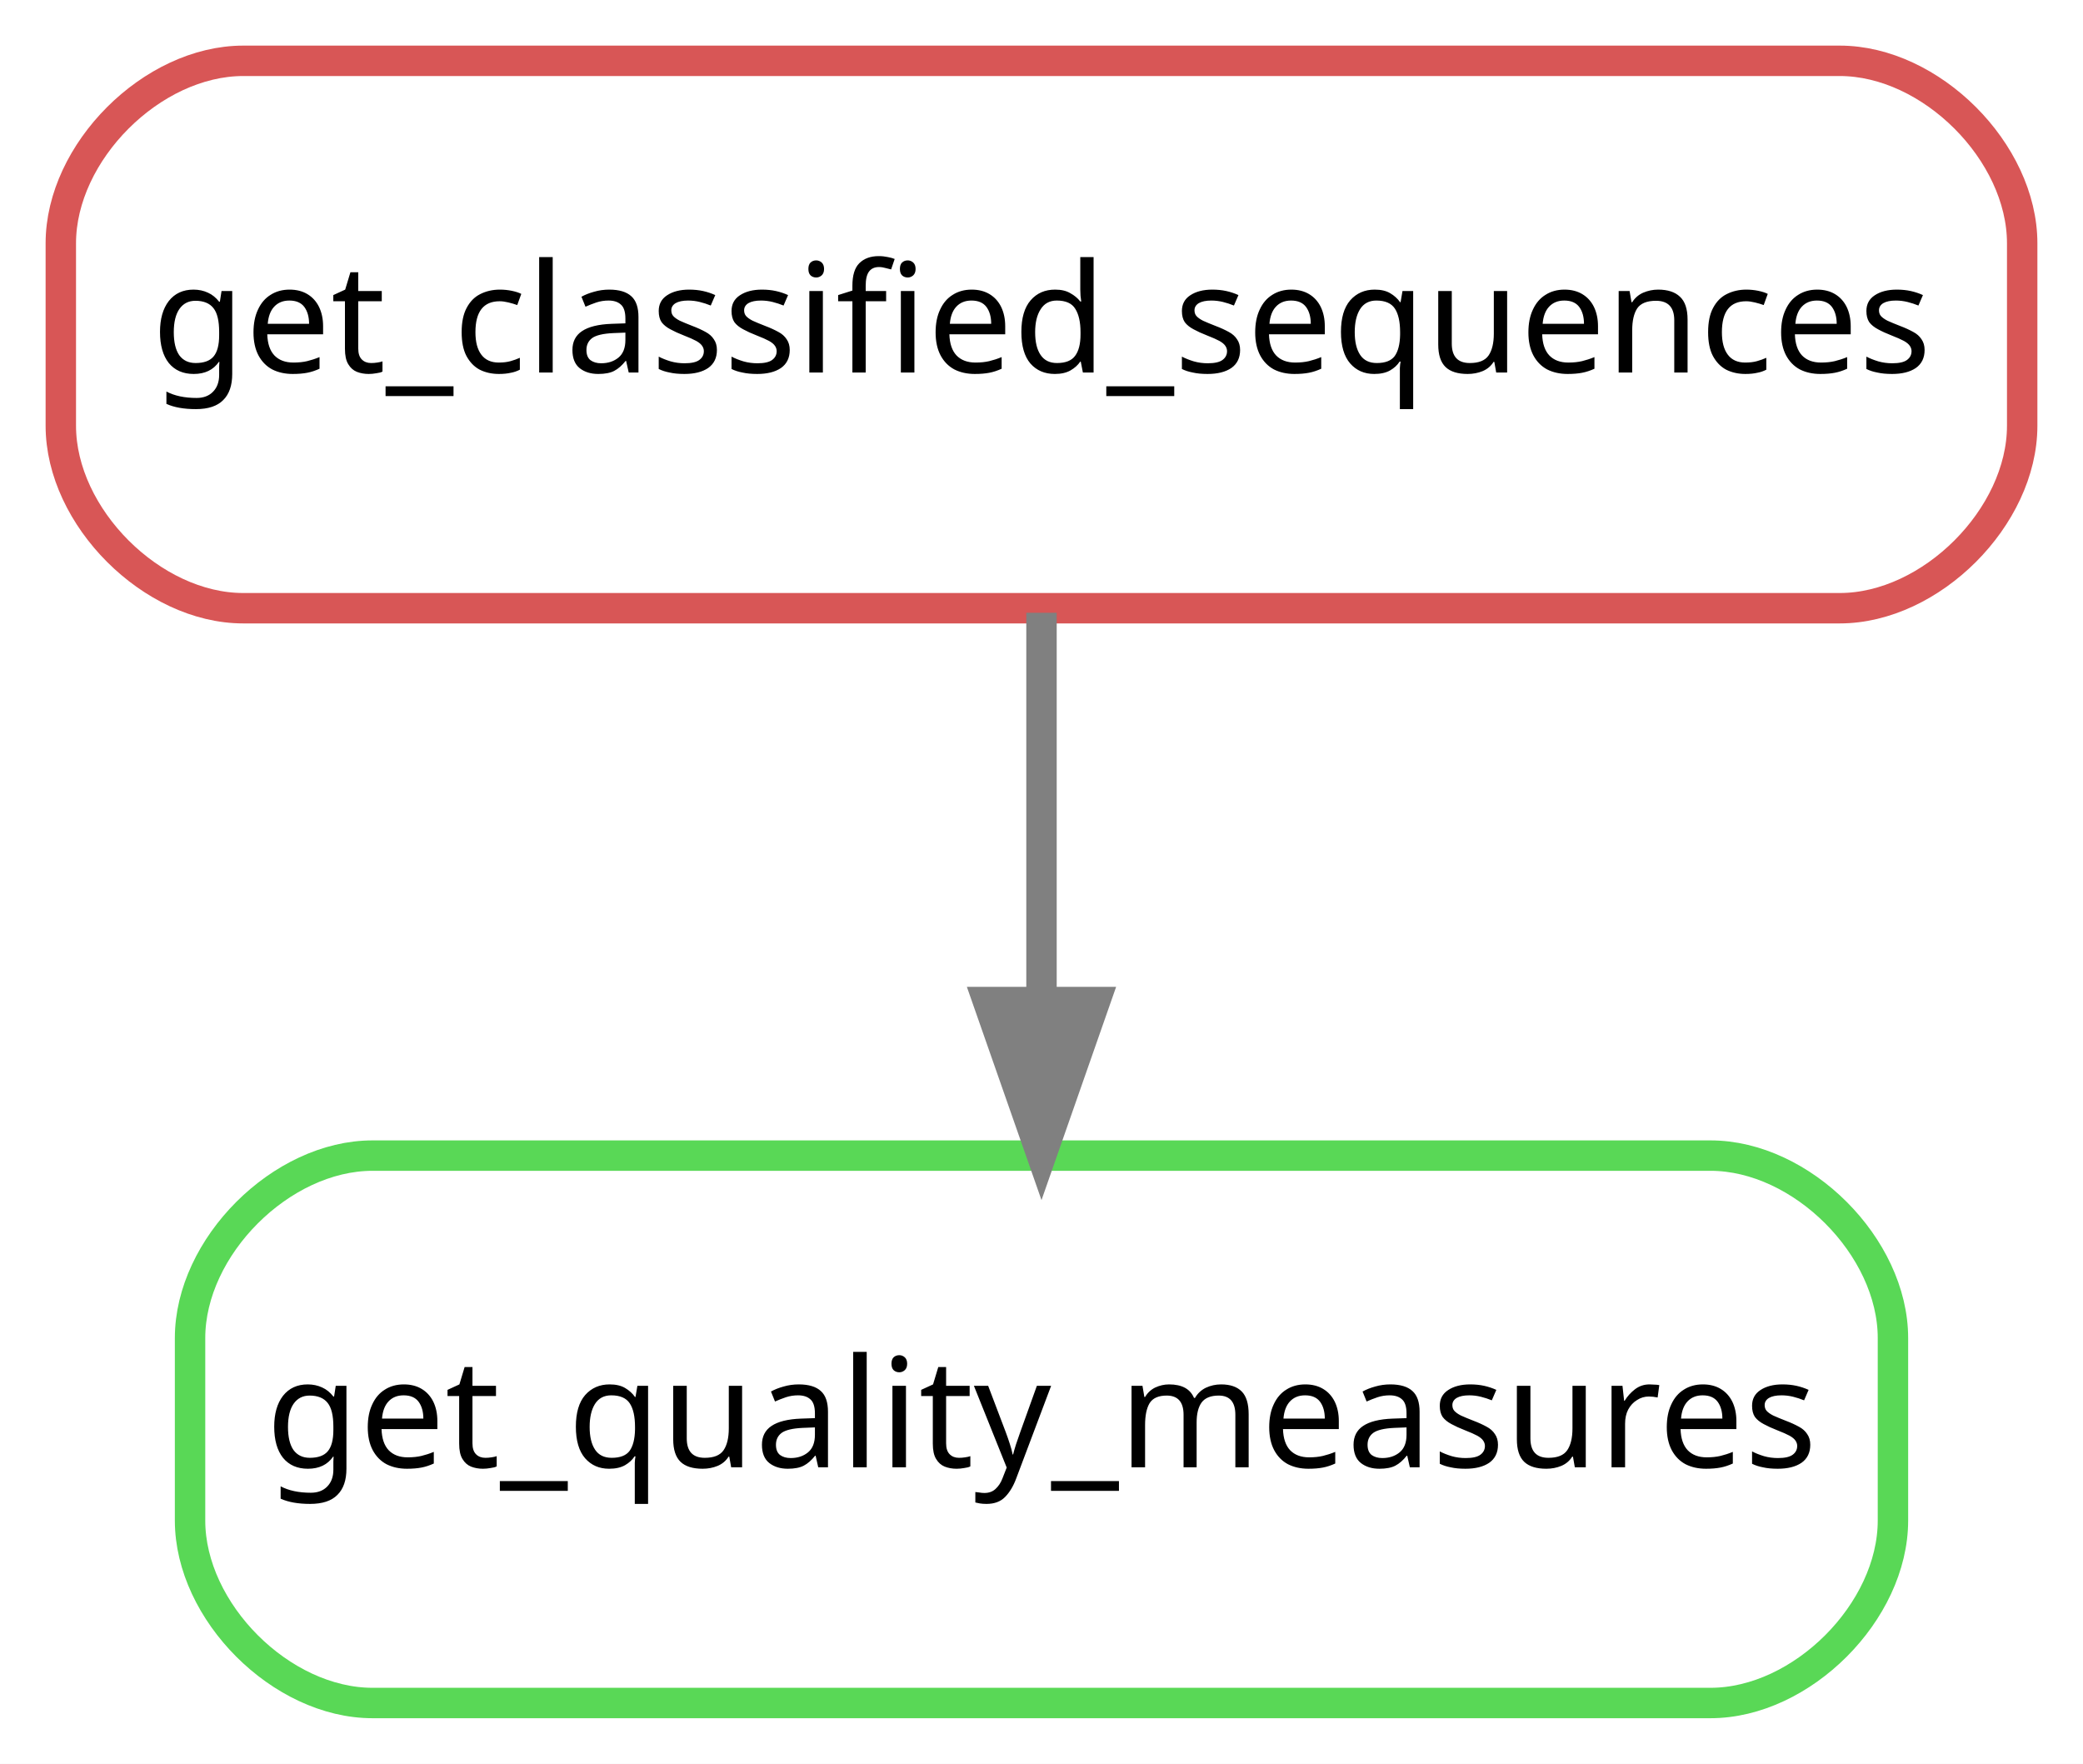
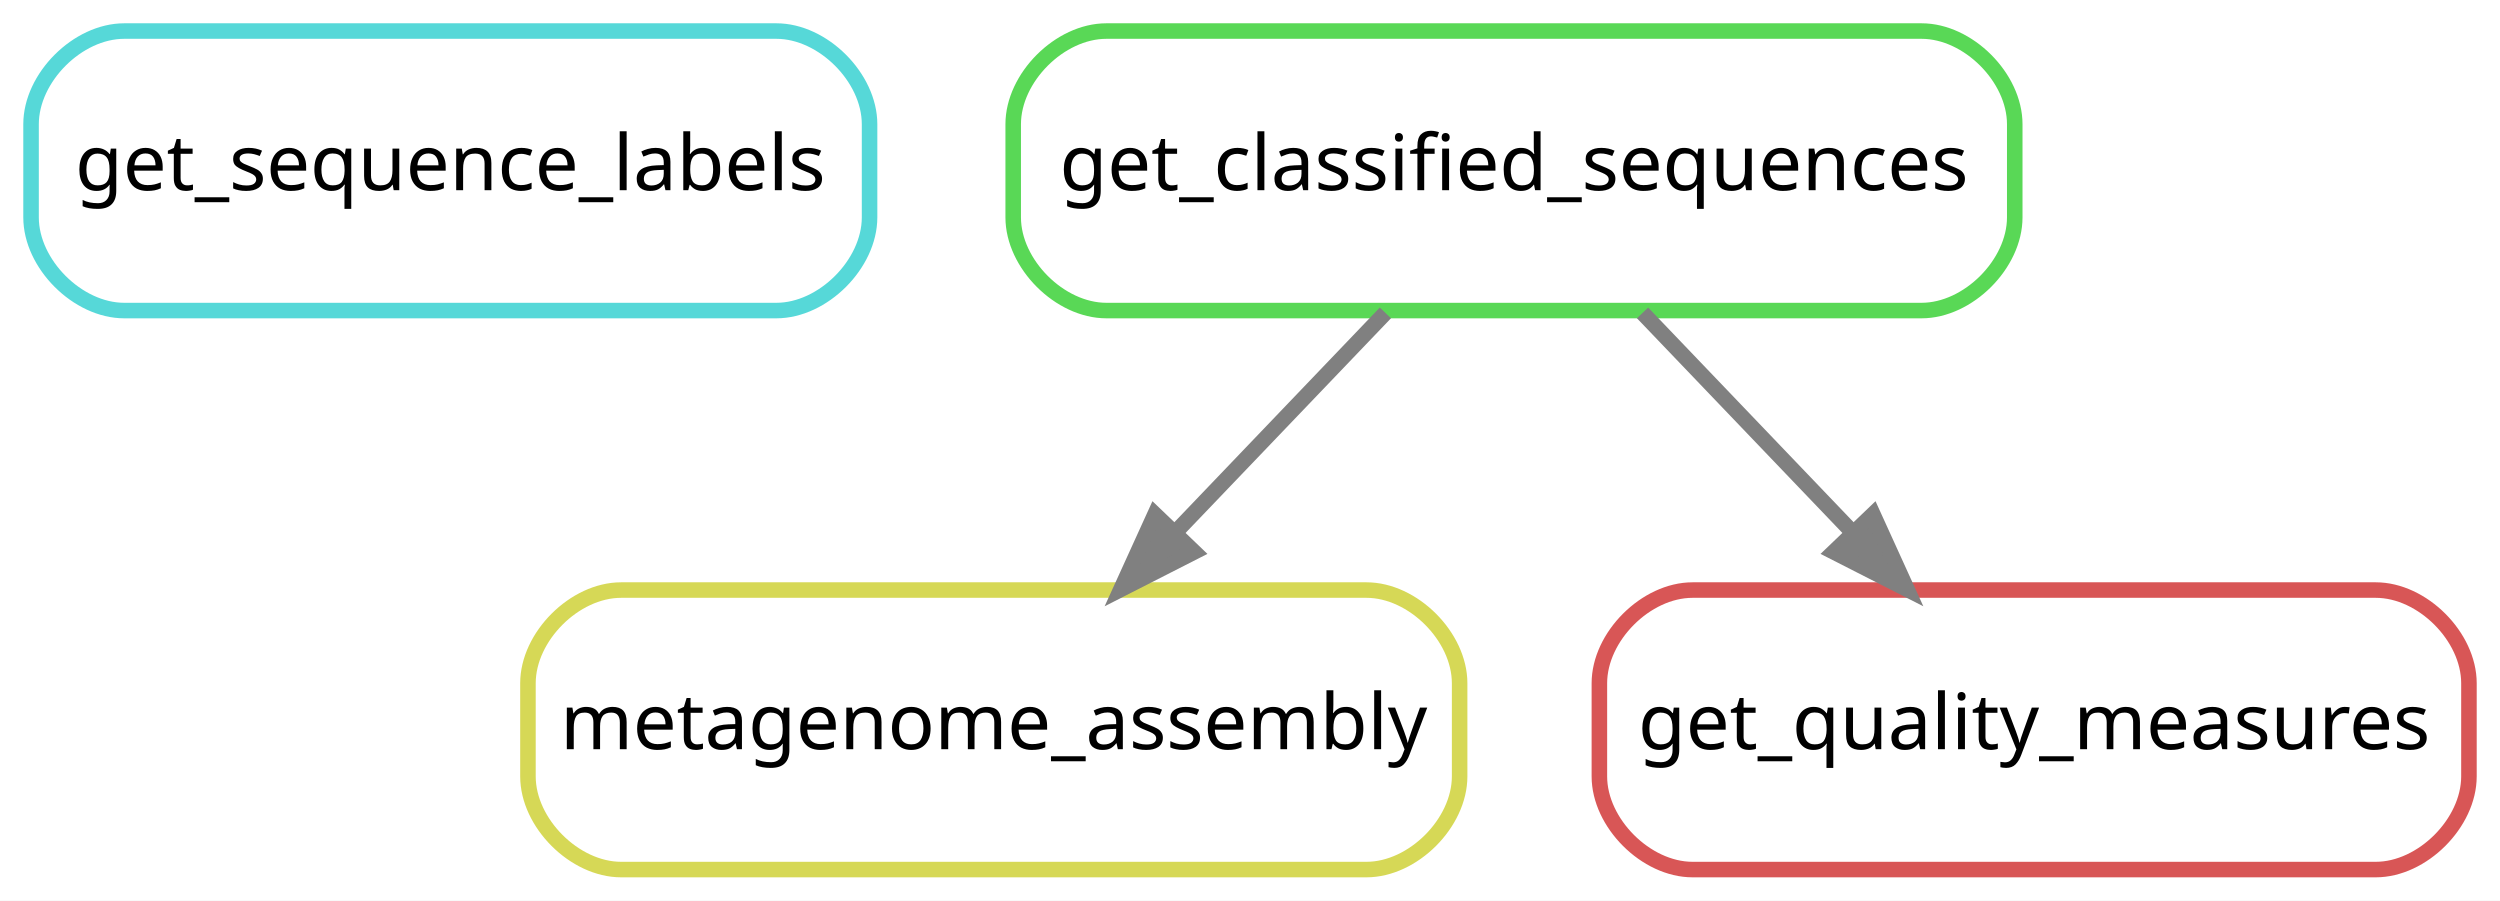
- <svg xmlns="http://www.w3.org/2000/svg" width="137pt" height="116pt" viewBox="0.00 0.00 137.00 116.00">
+ <svg xmlns="http://www.w3.org/2000/svg" width="322pt" height="116pt" viewBox="0.00 0.00 322.00 116.00">
  <g id="graph0" class="graph" transform="scale(1 1) rotate(0) translate(4 112)">
-     <polygon fill="white" stroke="transparent" points="-4,4 -4,-112 133,-112 133,4 -4,4" />
+     <polygon fill="white" stroke="transparent" points="-4,4 -4,-112 318,-112 318,4 -4,4" />
    <g id="node1" class="node">
-       <path fill="none" stroke="#59d856" stroke-width="2" d="M108.5,-36C108.5,-36 20.5,-36 20.5,-36 14.5,-36 8.5,-30 8.5,-24 8.5,-24 8.5,-12 8.5,-12 8.5,-6 14.5,0 20.5,0 20.5,0 108.5,0 108.5,0 114.5,0 120.5,-6 120.5,-12 120.5,-12 120.5,-24 120.5,-24 120.5,-30 114.5,-36 108.5,-36" />
-       <text text-anchor="middle" x="64.5" y="-15.5" font-family="sans" font-size="10.00">get_quality_measures</text>
+       <path fill="none" stroke="#56d8d8" stroke-width="2" d="M96,-108C96,-108 12,-108 12,-108 6,-108 0,-102 0,-96 0,-96 0,-84 0,-84 0,-78 6,-72 12,-72 12,-72 96,-72 96,-72 102,-72 108,-78 108,-84 108,-84 108,-96 108,-96 108,-102 102,-108 96,-108" />
+       <text text-anchor="middle" x="54" y="-87.5" font-family="sans" font-size="10.00">get_sequence_labels</text>
    </g>
    <g id="node2" class="node">
-       <path fill="none" stroke="#d85656" stroke-width="2" d="M117,-108C117,-108 12,-108 12,-108 6,-108 0,-102 0,-96 0,-96 0,-84 0,-84 0,-78 6,-72 12,-72 12,-72 117,-72 117,-72 123,-72 129,-78 129,-84 129,-84 129,-96 129,-96 129,-102 123,-108 117,-108" />
-       <text text-anchor="middle" x="64.5" y="-87.5" font-family="sans" font-size="10.00">get_classified_sequences</text>
+       <path fill="none" stroke="#d6d856" stroke-width="2" d="M172,-36C172,-36 76,-36 76,-36 70,-36 64,-30 64,-24 64,-24 64,-12 64,-12 64,-6 70,0 76,0 76,0 172,0 172,0 178,0 184,-6 184,-12 184,-12 184,-24 184,-24 184,-30 178,-36 172,-36" />
+       <text text-anchor="middle" x="124" y="-15.5" font-family="sans" font-size="10.00">metagenome_assembly</text>
+     </g>
+     <g id="node3" class="node">
+       <path fill="none" stroke="#59d856" stroke-width="2" d="M243.5,-108C243.5,-108 138.5,-108 138.5,-108 132.5,-108 126.5,-102 126.5,-96 126.5,-96 126.5,-84 126.5,-84 126.5,-78 132.5,-72 138.5,-72 138.5,-72 243.5,-72 243.5,-72 249.5,-72 255.5,-78 255.5,-84 255.5,-84 255.5,-96 255.5,-96 255.5,-102 249.5,-108 243.5,-108" />
+       <text text-anchor="middle" x="191" y="-87.5" font-family="sans" font-size="10.00">get_classified_sequences</text>
    </g>
    <g id="edge1" class="edge">
-       <path fill="none" stroke="grey" stroke-width="2" d="M64.5,-71.7C64.5,-63.98 64.5,-54.71 64.5,-46.11" />
-       <polygon fill="grey" stroke="grey" stroke-width="2" points="68,-46.1 64.5,-36.1 61,-46.1 68,-46.1" />
+       <path fill="none" stroke="grey" stroke-width="2" d="M174.44,-71.7C166.32,-63.22 156.41,-52.86 147.53,-43.58" />
+       <polygon fill="grey" stroke="grey" stroke-width="2" points="149.81,-40.91 140.37,-36.1 144.76,-45.75 149.81,-40.91" />
+     </g>
+     <g id="node4" class="node">
+       <path fill="none" stroke="#d85656" stroke-width="2" d="M302,-36C302,-36 214,-36 214,-36 208,-36 202,-30 202,-24 202,-24 202,-12 202,-12 202,-6 208,0 214,0 214,0 302,0 302,0 308,0 314,-6 314,-12 314,-12 314,-24 314,-24 314,-30 308,-36 302,-36" />
+       <text text-anchor="middle" x="258" y="-15.5" font-family="sans" font-size="10.00">get_quality_measures</text>
+     </g>
+     <g id="edge2" class="edge">
+       <path fill="none" stroke="grey" stroke-width="2" d="M207.56,-71.7C215.68,-63.22 225.59,-52.86 234.47,-43.58" />
+       <polygon fill="grey" stroke="grey" stroke-width="2" points="237.24,-45.75 241.63,-36.1 232.19,-40.91 237.24,-45.75" />
    </g>
  </g>
</svg>
